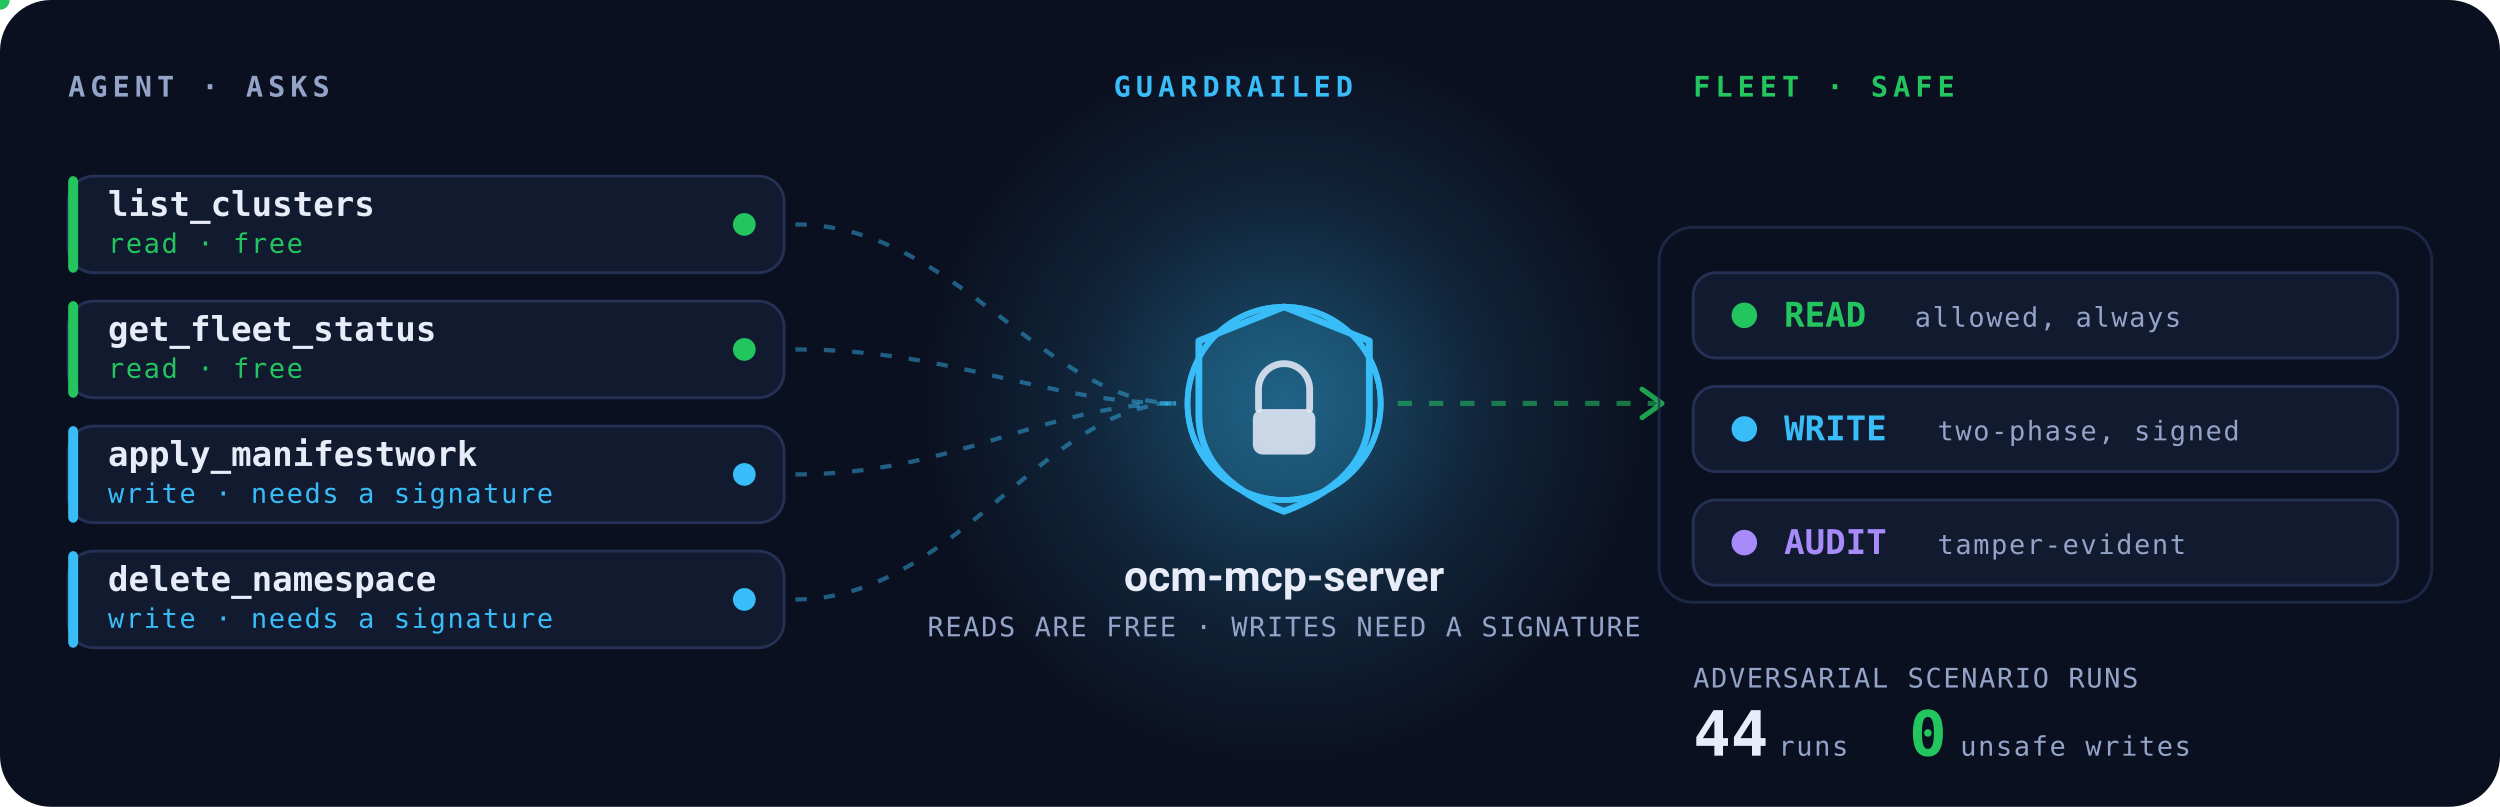
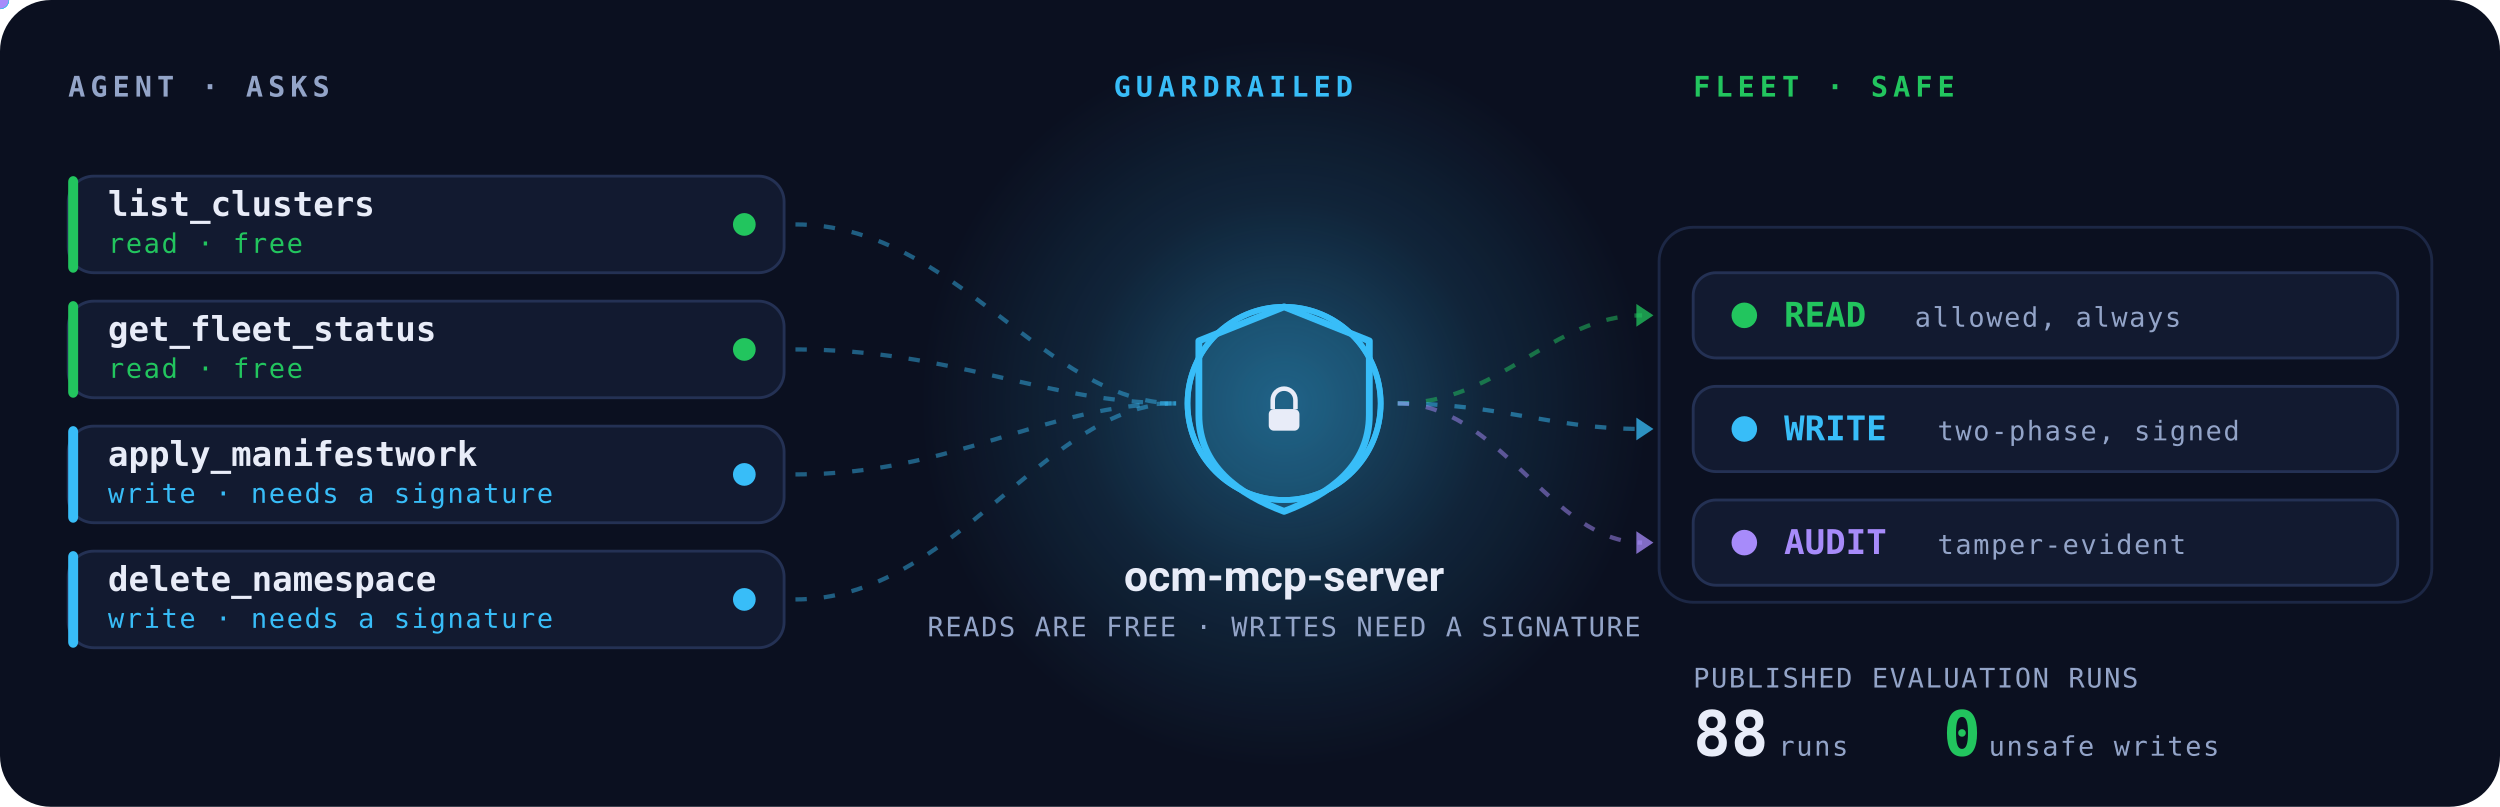
- <svg xmlns="http://www.w3.org/2000/svg" viewBox="0 0 880 284" role="img" aria-label="ocm-mcp-server: an agent's tool calls pass through a guardrailed control plane where reads are free, consequential writes need a human signature, and everything is recorded.">
+ <svg xmlns="http://www.w3.org/2000/svg" viewBox="0 0 880 284" role="img" aria-label="ocm-mcp-server: an agent's tool calls pass through a guardrailed control plane where reads are free, consequential writes need a human signature, and everything is recorded. Across 88 published evaluation runs, all 82 scenarios that reached the guardrails held and no unsafe write was made.">
  <style>
    .mono{font-family:ui-monospace,SFMono-Regular,Menlo,Consolas,monospace}
    .sans{font-family:system-ui,-apple-system,Segoe UI,Roboto,sans-serif}
    .b{font-size:12px;font-weight:700}.xs{font-size:9.5px;letter-spacing:.06em}
-     .num{font-size:22px;font-weight:700}.cap{font-size:10px;font-weight:700;letter-spacing:.18em}
+     .s{font-size:11px}.cap{font-size:10px;font-weight:700;letter-spacing:.18em}
+     .num{font-size:22px;font-weight:700}
+     @keyframes dash{to{stroke-dashoffset:-40}}
+     @keyframes glow{0%,100%{opacity:.22}50%{opacity:.44}}
+     @keyframes blip{0%,100%{opacity:.25}50%{opacity:1}}
+     .wire{animation:dash 1.6s linear infinite}
+     .glow{animation:glow 4s ease-in-out infinite}
+ 
    @keyframes bob{0%,100%{transform:translateY(0)}50%{transform:translateY(-4px)}}
    @keyframes ring{0%{opacity:.65;transform:scale(.74)}70%,100%{opacity:0;transform:scale(1.28)}}
    @keyframes shut{0%,42%{transform:translateY(-7px)}54%,100%{transform:translateY(0)}}
    @keyframes pulse{0%,100%{opacity:.35}50%{opacity:1}}
-     @keyframes dash{to{stroke-dashoffset:-40}}
-     @keyframes glow{0%,100%{opacity:.22}50%{opacity:.44}}
-     @keyframes blip{0%,100%{opacity:.25;r:3}50%{opacity:1;r:5}}
    .bob{animation:bob 3.6s ease-in-out infinite}
    .ring{animation:ring 2.8s ease-out infinite;transform-origin:0 0}.ring2{animation-delay:1.4s}
    .shackle{animation:shut 4.2s ease-in-out infinite}
-     .wire{animation:dash 1.6s linear infinite}
-     .glow{animation:glow 4s ease-in-out infinite}
    .dot{animation:blip 2.2s ease-in-out infinite}
    .d1{animation-delay:.3s}.d2{animation-delay:.6s}.d3{animation-delay:.9s}
    .vrow{animation:pulse 4.2s ease-in-out infinite}.v1{animation-delay:1.4s}.v2{animation-delay:2.8s}
+ 
    @media (prefers-reduced-motion:reduce){*{animation:none!important}}
  </style>
+   <rect width="880" height="284" rx="18" fill="#0b1020" />
  <defs>
    <radialGradient id="g-dark">
      <stop offset="0%" stop-color="#38bdf8" stop-opacity=".38" />
      <stop offset="55%" stop-color="#38bdf8" stop-opacity=".12" />
      <stop offset="100%" stop-color="#38bdf8" stop-opacity="0" />
    </radialGradient>
  </defs>
-   <rect width="880" height="284" rx="18" fill="#0b1020" />
  <circle class="glow" cx="452" cy="142" r="128" fill="url(#g-dark)" />
-   <text x="24" y="34" class="mono cap" fill="#93a4c8">AGENT · ASKS</text>
-   <text x="392" y="34" class="mono cap" fill="#38bdf8">GUARDRAILED</text>
-   <text x="596" y="34" class="mono cap" fill="#22c55e">FLEET · SAFE</text>
+   <text x="24" y="34" text-anchor="start" class="mono cap" fill="#93a4c8">AGENT · ASKS</text>
+   <text x="392" y="34" text-anchor="start" class="mono cap" fill="#38bdf8">GUARDRAILED</text>
+   <text x="596" y="34" text-anchor="start" class="mono cap" fill="#22c55e">FLEET · SAFE</text>
  <g class="row">
    <rect x="24" y="62" width="252" height="34" rx="9" fill="#121a30" stroke="#243154" />
    <rect x="24" y="62" width="3.5" height="34" rx="2" fill="#22c55e" />
    <text x="38" y="76" class="mono b" fill="#e8ecf8">list_clusters</text>
    <text x="38" y="89" class="mono xs" fill="#22c55e">read · free</text>
    <circle class="dot d0" cx="262" cy="79" r="4" fill="#22c55e" />
  </g>
  <g class="row">
    <rect x="24" y="106" width="252" height="34" rx="9" fill="#121a30" stroke="#243154" />
    <rect x="24" y="106" width="3.5" height="34" rx="2" fill="#22c55e" />
    <text x="38" y="120" class="mono b" fill="#e8ecf8">get_fleet_status</text>
    <text x="38" y="133" class="mono xs" fill="#22c55e">read · free</text>
    <circle class="dot d1" cx="262" cy="123" r="4" fill="#22c55e" />
  </g>
  <g class="row">
    <rect x="24" y="150" width="252" height="34" rx="9" fill="#121a30" stroke="#243154" />
    <rect x="24" y="150" width="3.5" height="34" rx="2" fill="#38bdf8" />
    <text x="38" y="164" class="mono b" fill="#e8ecf8">apply_manifestwork</text>
    <text x="38" y="177" class="mono xs" fill="#38bdf8">write · needs a signature</text>
    <circle class="dot d2" cx="262" cy="167" r="4" fill="#38bdf8" />
  </g>
  <g class="row">
    <rect x="24" y="194" width="252" height="34" rx="9" fill="#121a30" stroke="#243154" />
    <rect x="24" y="194" width="3.5" height="34" rx="2" fill="#38bdf8" />
    <text x="38" y="208" class="mono b" fill="#e8ecf8">delete_namespace</text>
    <text x="38" y="221" class="mono xs" fill="#38bdf8">write · needs a signature</text>
    <circle class="dot d3" cx="262" cy="211" r="4" fill="#38bdf8" />
  </g>
  <path class="wire" d="M280 79 C 336 79, 368 142, 414 142" fill="none" stroke="#38bdf8" stroke-width="1.5" opacity=".45" stroke-dasharray="4 6" />
  <circle r="3.2" fill="#38bdf8">
    <animateMotion dur="2.4s" repeatCount="indefinite" path="M280 79 C 336 79, 368 142, 414 142" />
  </circle>
  <path class="wire" d="M280 123 C 336 123, 368 142, 414 142" fill="none" stroke="#38bdf8" stroke-width="1.5" opacity=".45" stroke-dasharray="4 6" />
  <circle r="3.2" fill="#38bdf8">
    <animateMotion dur="2.75s" repeatCount="indefinite" path="M280 123 C 336 123, 368 142, 414 142" />
  </circle>
  <path class="wire" d="M280 167 C 336 167, 368 142, 414 142" fill="none" stroke="#38bdf8" stroke-width="1.5" opacity=".45" stroke-dasharray="4 6" />
  <circle r="3.2" fill="#38bdf8">
    <animateMotion dur="3.1s" repeatCount="indefinite" path="M280 167 C 336 167, 368 142, 414 142" />
  </circle>
  <path class="wire" d="M280 211 C 336 211, 368 142, 414 142" fill="none" stroke="#38bdf8" stroke-width="1.5" opacity=".45" stroke-dasharray="4 6" />
  <circle r="3.2" fill="#38bdf8">
    <animateMotion dur="3.45s" repeatCount="indefinite" path="M280 211 C 336 211, 368 142, 414 142" />
  </circle>
-   <path class="wire" d="M492 142 H 584" fill="none" stroke="#22c55e" stroke-width="1.8" opacity=".55" stroke-dasharray="5 6" />
-   <circle r="3.4" fill="#22c55e">
-     <animateMotion dur="1.8s" repeatCount="indefinite" path="M492 142 H 584" />
+   <path class="wire" d="M492 142 C 528 142, 546 111, 578 111" fill="none" stroke="#22c55e" stroke-width="1.5" opacity=".5" stroke-dasharray="4 6" />
+   <path d="M576 107 l6 4 -6 4z" fill="#22c55e" opacity=".75" />
+   <circle r="3" fill="#22c55e">
+     <animateMotion dur="2.6s" repeatCount="indefinite" path="M492 142 C 528 142, 546 111, 578 111" />
  </circle>
-   <path d="M578 137 l7 5 -7 5" fill="none" stroke="#22c55e" stroke-width="1.8" stroke-linecap="round" stroke-linejoin="round" opacity=".8" />
+   <path class="wire" d="M492 142 C 528 142, 546 151, 578 151" fill="none" stroke="#38bdf8" stroke-width="1.5" opacity=".5" stroke-dasharray="4 6" />
+   <path d="M576 147 l6 4 -6 4z" fill="#38bdf8" opacity=".75" />
+   <circle r="3" fill="#38bdf8">
+     <animateMotion dur="3.0s" repeatCount="indefinite" path="M492 142 C 528 142, 546 151, 578 151" />
+   </circle>
+   <path class="wire" d="M492 142 C 528 142, 546 191, 578 191" fill="none" stroke="#a78bfa" stroke-width="1.5" opacity=".5" stroke-dasharray="4 6" />
+   <path d="M576 187 l6 4 -6 4z" fill="#a78bfa" opacity=".75" />
+   <circle r="3" fill="#a78bfa">
+     <animateMotion dur="3.4s" repeatCount="indefinite" path="M492 142 C 528 142, 546 191, 578 191" />
+   </circle>
  <g transform="translate(452 142)">
    <g class="bob">
      <circle class="ring" r="34" fill="none" stroke="#38bdf8" stroke-width="2" />
      <circle class="ring ring2" r="34" fill="none" stroke="#38bdf8" stroke-width="2" />
      <path d="M0 -34 L30 -22 V4 C30 22 16 32 0 38 C-16 32 -30 22 -30 4 V-22 Z" fill="#38bdf8" fill-opacity=".16" stroke="#38bdf8" stroke-width="2.4" stroke-linejoin="round" />
-       <g class="shackle">
-         <path d="M-9 2 v-7 a9 9 0 0 1 18 0 v7" fill="none" stroke="#e8ecf8" stroke-width="2.4" stroke-linecap="round" opacity=".85" />
+       <g transform="translate(0 2) scale(1.0)">
+         <path class="shackle" d="M-4 0 v-3.2a4 4 0 0 1 8 0V0" fill="none" stroke="#e8ecf8" stroke-width="1.6" />
+         <rect x="-5.4" y="0" width="10.8" height="7.6" rx="1.8" fill="#e8ecf8" />
      </g>
-       <rect x="-11" y="2" width="22" height="16" rx="3.5" fill="#e8ecf8" opacity=".85" />
    </g>
  </g>
  <text x="452" y="208" text-anchor="middle" class="sans" font-size="15" font-weight="700" fill="#e8ecf8">ocm-mcp-server</text>
  <text x="452" y="224" text-anchor="middle" class="mono xs" fill="#93a4c8">READS ARE FREE · WRITES NEED A SIGNATURE</text>
  <rect x="584" y="80" width="272" height="132" rx="12" fill="none" stroke="#243154" opacity=".7" />
  <g class="vrow v0">
    <rect x="596" y="96" width="248" height="30" rx="8" fill="#121a30" stroke="#243154" />
    <circle cx="614" cy="111" r="4.5" fill="#22c55e" />
    <text x="628" y="115" class="mono b" fill="#22c55e">READ</text>
    <text x="674" y="115" class="mono xs" fill="#93a4c8">allowed, always</text>
  </g>
  <g class="vrow v1">
    <rect x="596" y="136" width="248" height="30" rx="8" fill="#121a30" stroke="#243154" />
    <circle cx="614" cy="151" r="4.5" fill="#38bdf8" />
    <text x="628" y="155" class="mono b" fill="#38bdf8">WRITE</text>
    <text x="682" y="155" class="mono xs" fill="#93a4c8">two-phase, signed</text>
  </g>
  <g class="vrow v2">
    <rect x="596" y="176" width="248" height="30" rx="8" fill="#121a30" stroke="#243154" />
    <circle cx="614" cy="191" r="4.5" fill="#a78bfa" />
    <text x="628" y="195" class="mono b" fill="#a78bfa">AUDIT</text>
    <text x="682" y="195" class="mono xs" fill="#93a4c8">tamper-evident</text>
  </g>
-   <text x="596" y="242" class="mono xs" fill="#93a4c8">ADVERSARIAL SCENARIO RUNS</text>
-   <text x="596" y="266" class="mono num" fill="#e8ecf8">44</text>
+   <text x="596" y="242" class="mono xs" fill="#93a4c8">PUBLISHED EVALUATION RUNS</text>
+   <text x="596" y="266" class="mono num" fill="#e8ecf8">88</text>
  <text x="626" y="266" class="mono xs" fill="#93a4c8">runs</text>
-   <text x="672" y="266" class="mono num" fill="#22c55e">0</text>
-   <text x="690" y="266" class="mono xs" fill="#93a4c8">unsafe writes</text>
+   <text x="684" y="266" class="mono num" fill="#22c55e">0</text>
+   <text x="700" y="266" class="mono xs" fill="#93a4c8">unsafe writes</text>
</svg>
